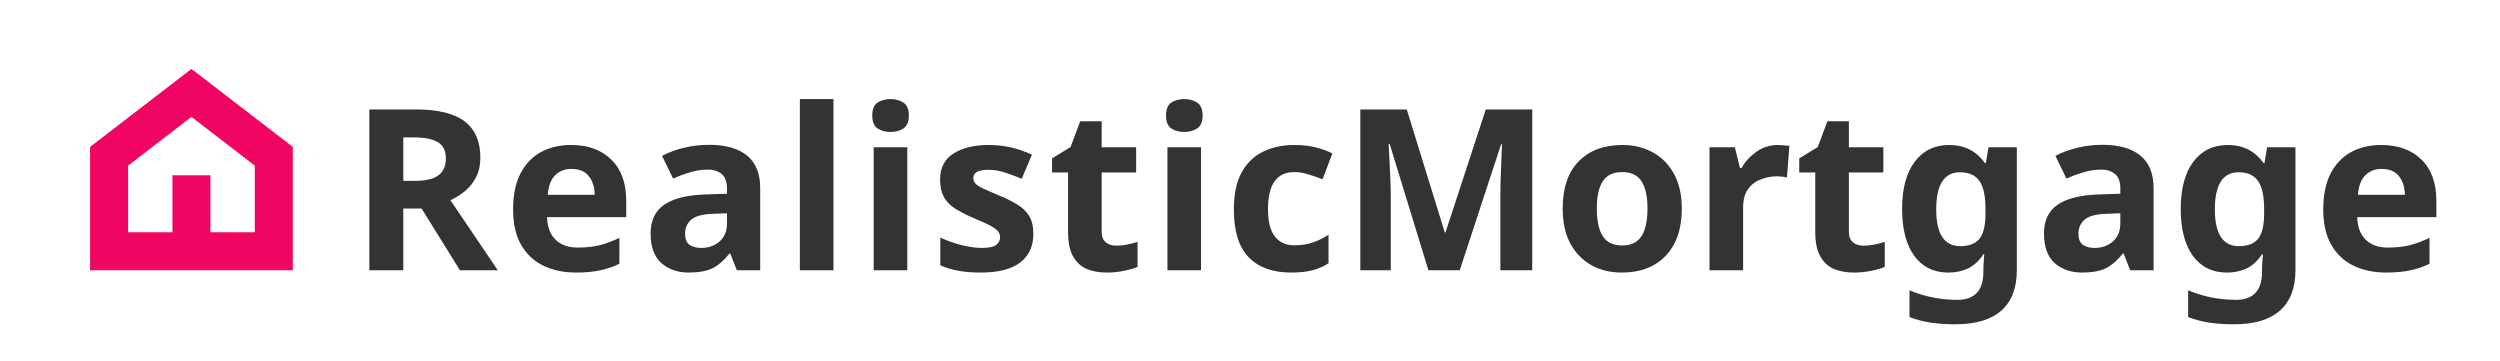
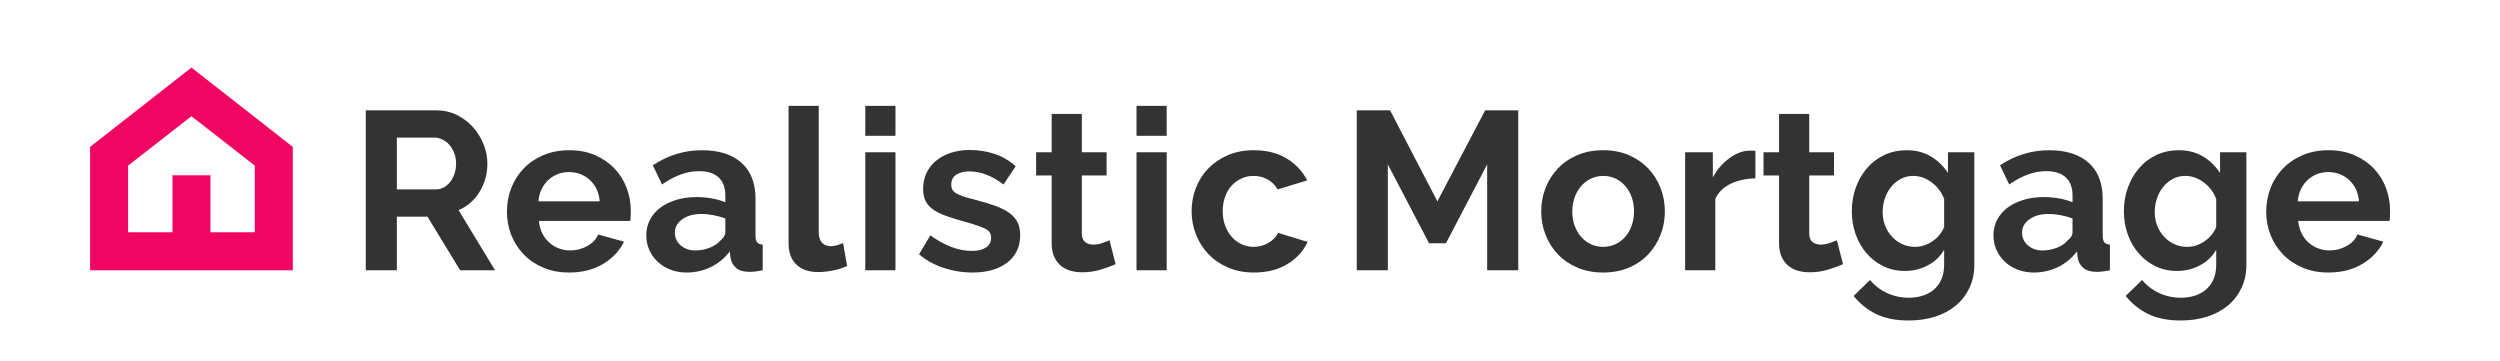
<svg xmlns="http://www.w3.org/2000/svg" width="222px" height="32px" viewBox="0 0 222 32" version="1.1">
-   <defs />
-   <g id="Symbols" stroke="none" stroke-width="1" fill="none" fill-rule="evenodd">
-     <g id="lockup-left-bold-desktop">
-       <g id="ic_logo" transform="translate(8, 6)" fill="#F00563">
-         <g id="Rectangle">
-           <path d="M9,0.121 L18,7.044 L18,18 L0,18 L0,7.044 L9,0.121 Z M10.688,14.625 L14.625,14.625 L14.625,8.706 L9,4.379 L3.375,8.706 L3.375,14.625 L7.312,14.625 L7.312,9.562 L10.688,9.562 L10.688,14.625 L10.688,14.625 Z" fill-rule="nonzero" />
-         </g>
-       </g>
-       <text id="Mortgage" opacity="0.8" font-family="Raleway-Bold, Raleway" font-size="20" font-weight="bold" line-spacing="24" fill="#000000">
-         <tspan x="119" y="24">Mortgage</tspan>
-       </text>
-       <text id="Realistic" opacity="0.8" font-family="Raleway-Bold, Raleway" font-size="20" font-weight="bold" line-spacing="24" letter-spacing="0.455" fill="#000000">
-         <tspan x="31" y="24">Realistic</tspan>
-       </text>
-     </g>
-   </g>
+   <path fill="#F00563" d="M17,6 L26,13.044 L26,24 L8,24 L8,13.044 L17,6 Z M22.625,20.625 L22.625,14.706 L17,10.32 L11.375,14.706 L11.375,20.625 L15.312,20.625 L15.312,15.562 L18.688,15.562 L18.688,20.625 L22.625,20.625 Z" />
+   <path fill="#000000" opacity="0.8" d="M132.06,24 L132.06,14.6 L128.4,21.6 L126.9,21.6 L123.24,14.6 L123.24,24 L120.48,24 L120.48,9.8 L123.44,9.8 L127.64,17.88 L131.88,9.8 L134.82,9.8 L134.82,24 L132.06,24 Z M142.36,24.2 C141.507,24.2 140.74,24.053 140.06,23.76 C139.38,23.467 138.803,23.07 138.33,22.57 C137.857,22.07 137.493,21.493 137.24,20.84 C136.987,20.187 136.86,19.5 136.86,18.78 C136.86,18.047 136.987,17.353 137.24,16.7 C137.493,16.047 137.857,15.47 138.33,14.97 C138.803,14.47 139.38,14.073 140.06,13.78 C140.74,13.487 141.507,13.34 142.36,13.34 C143.213,13.34 143.977,13.487 144.65,13.78 C145.323,14.073 145.897,14.47 146.37,14.97 C146.843,15.47 147.207,16.047 147.46,16.7 C147.713,17.353 147.84,18.047 147.84,18.78 C147.84,19.5 147.713,20.187 147.46,20.84 C147.207,21.493 146.847,22.07 146.38,22.57 C145.913,23.07 145.34,23.467 144.66,23.76 C143.98,24.053 143.213,24.2 142.36,24.2 Z M139.62,18.78 C139.62,19.247 139.69,19.67 139.83,20.05 C139.97,20.43 140.163,20.76 140.41,21.04 C140.657,21.32 140.947,21.537 141.28,21.69 C141.613,21.843 141.973,21.92 142.36,21.92 C142.747,21.92 143.107,21.843 143.44,21.69 C143.773,21.537 144.063,21.32 144.31,21.04 C144.557,20.76 144.75,20.427 144.89,20.04 C145.03,19.653 145.1,19.227 145.1,18.76 C145.1,18.307 145.03,17.887 144.89,17.5 C144.75,17.113 144.557,16.78 144.31,16.5 C144.063,16.22 143.773,16.003 143.44,15.85 C143.107,15.697 142.747,15.62 142.36,15.62 C141.973,15.62 141.613,15.7 141.28,15.86 C140.947,16.02 140.657,16.24 140.41,16.52 C140.163,16.8 139.97,17.133 139.83,17.52 C139.69,17.907 139.62,18.327 139.62,18.78 Z M155.88,15.84 C155.067,15.853 154.34,16.01 153.7,16.31 C153.06,16.61 152.6,17.06 152.32,17.66 L152.32,24 L149.64,24 L149.64,13.52 L152.1,13.52 L152.1,15.76 C152.287,15.4 152.507,15.077 152.76,14.79 C153.013,14.503 153.287,14.253 153.58,14.04 C153.873,13.827 154.17,13.663 154.47,13.55 C154.77,13.437 155.06,13.38 155.34,13.38 L155.67,13.38 C155.743,13.38 155.813,13.387 155.88,13.4 L155.88,15.84 Z M163.66,23.46 C163.3,23.62 162.86,23.78 162.34,23.94 C161.82,24.1 161.273,24.18 160.7,24.18 C160.327,24.18 159.977,24.133 159.65,24.04 C159.323,23.947 159.037,23.797 158.79,23.59 C158.543,23.383 158.347,23.117 158.2,22.79 C158.053,22.463 157.98,22.067 157.98,21.6 L157.98,15.58 L156.6,15.58 L156.6,13.52 L157.98,13.52 L157.98,10.12 L160.66,10.12 L160.66,13.52 L162.86,13.52 L162.86,15.58 L160.66,15.58 L160.66,20.7 C160.66,21.073 160.757,21.337 160.95,21.49 C161.143,21.643 161.38,21.72 161.66,21.72 C161.94,21.72 162.213,21.673 162.48,21.58 C162.747,21.487 162.96,21.407 163.12,21.34 L163.66,23.46 Z M169.16,24.06 C168.453,24.06 167.813,23.92 167.24,23.64 C166.667,23.36 166.17,22.977 165.75,22.49 C165.33,22.003 165.007,21.44 164.78,20.8 C164.553,20.16 164.44,19.48 164.44,18.76 C164.44,18 164.56,17.293 164.8,16.64 C165.04,15.987 165.373,15.413 165.8,14.92 C166.227,14.427 166.74,14.04 167.34,13.76 C167.94,13.48 168.6,13.34 169.32,13.34 C170.133,13.34 170.847,13.523 171.46,13.89 C172.073,14.257 172.58,14.747 172.98,15.36 L172.98,13.52 L175.32,13.52 L175.32,23.5 C175.32,24.273 175.173,24.967 174.88,25.58 C174.587,26.193 174.183,26.713 173.67,27.14 C173.157,27.567 172.543,27.893 171.83,28.12 C171.117,28.347 170.34,28.46 169.5,28.46 C168.353,28.46 167.39,28.27 166.61,27.89 C165.83,27.51 165.16,26.973 164.6,26.28 L166.06,24.86 C166.46,25.353 166.963,25.74 167.57,26.02 C168.177,26.3 168.82,26.44 169.5,26.44 C169.913,26.44 170.31,26.383 170.69,26.27 C171.07,26.157 171.407,25.98 171.7,25.74 C171.993,25.5 172.223,25.193 172.39,24.82 C172.557,24.447 172.64,24.007 172.64,23.5 L172.64,22.18 C172.293,22.78 171.807,23.243 171.18,23.57 C170.553,23.897 169.88,24.06 169.16,24.06 Z M170.06,21.92 C170.353,21.92 170.633,21.873 170.9,21.78 C171.167,21.687 171.413,21.56 171.64,21.4 C171.867,21.24 172.067,21.053 172.24,20.84 C172.413,20.627 172.547,20.4 172.64,20.16 L172.64,17.66 C172.4,17.047 172.023,16.553 171.51,16.18 C170.997,15.807 170.46,15.62 169.9,15.62 C169.487,15.62 169.113,15.71 168.78,15.89 C168.447,16.07 168.16,16.31 167.92,16.61 C167.68,16.91 167.497,17.253 167.37,17.64 C167.243,18.027 167.18,18.427 167.18,18.84 C167.18,19.267 167.253,19.667 167.4,20.04 C167.547,20.413 167.75,20.74 168.01,21.02 C168.27,21.3 168.573,21.52 168.92,21.68 C169.267,21.84 169.647,21.92 170.06,21.92 Z M180.6,24.2 C180.093,24.2 179.62,24.117 179.18,23.95 C178.74,23.783 178.36,23.55 178.04,23.25 C177.72,22.95 177.47,22.6 177.29,22.2 C177.11,21.8 177.02,21.36 177.02,20.88 C177.02,20.387 177.13,19.93 177.35,19.51 C177.57,19.09 177.877,18.733 178.27,18.44 C178.663,18.147 179.133,17.917 179.68,17.75 C180.227,17.583 180.827,17.5 181.48,17.5 C181.947,17.5 182.403,17.54 182.85,17.62 C183.297,17.7 183.693,17.813 184.04,17.96 L184.04,17.36 C184.04,16.667 183.843,16.133 183.45,15.76 C183.057,15.387 182.473,15.2 181.7,15.2 C181.14,15.2 180.593,15.3 180.06,15.5 C179.527,15.7 178.98,15.993 178.42,16.38 L177.6,14.68 C178.947,13.787 180.4,13.34 181.96,13.34 C183.467,13.34 184.637,13.71 185.47,14.45 C186.303,15.19 186.72,16.26 186.72,17.66 L186.72,20.92 C186.72,21.2 186.77,21.4 186.87,21.52 C186.97,21.64 187.133,21.707 187.36,21.72 L187.36,24 C186.907,24.093 186.513,24.14 186.18,24.14 C185.673,24.14 185.283,24.027 185.01,23.8 C184.737,23.573 184.567,23.273 184.5,22.9 L184.44,22.32 C183.973,22.933 183.407,23.4 182.74,23.72 C182.073,24.04 181.36,24.2 180.6,24.2 Z M181.36,22.24 C181.813,22.24 182.243,22.16 182.65,22 C183.057,21.84 183.373,21.627 183.6,21.36 C183.893,21.133 184.04,20.88 184.04,20.6 L184.04,19.4 C183.72,19.28 183.373,19.183 183,19.11 C182.627,19.037 182.267,19 181.92,19 C181.227,19 180.66,19.157 180.22,19.47 C179.78,19.783 179.56,20.18 179.56,20.66 C179.56,21.113 179.733,21.49 180.08,21.79 C180.427,22.09 180.853,22.24 181.36,22.24 Z M193.32,24.06 C192.613,24.06 191.973,23.92 191.4,23.64 C190.827,23.36 190.33,22.977 189.91,22.49 C189.49,22.003 189.167,21.44 188.94,20.8 C188.713,20.16 188.6,19.48 188.6,18.76 C188.6,18 188.72,17.293 188.96,16.64 C189.2,15.987 189.533,15.413 189.96,14.92 C190.387,14.427 190.9,14.04 191.5,13.76 C192.1,13.48 192.76,13.34 193.48,13.34 C194.293,13.34 195.007,13.523 195.62,13.89 C196.233,14.257 196.74,14.747 197.14,15.36 L197.14,13.52 L199.48,13.52 L199.48,23.5 C199.48,24.273 199.333,24.967 199.04,25.58 C198.747,26.193 198.343,26.713 197.83,27.14 C197.317,27.567 196.703,27.893 195.99,28.12 C195.277,28.347 194.5,28.46 193.66,28.46 C192.513,28.46 191.55,28.27 190.77,27.89 C189.99,27.51 189.32,26.973 188.76,26.28 L190.22,24.86 C190.62,25.353 191.123,25.74 191.73,26.02 C192.337,26.3 192.98,26.44 193.66,26.44 C194.073,26.44 194.47,26.383 194.85,26.27 C195.23,26.157 195.567,25.98 195.86,25.74 C196.153,25.5 196.383,25.193 196.55,24.82 C196.717,24.447 196.8,24.007 196.8,23.5 L196.8,22.18 C196.453,22.78 195.967,23.243 195.34,23.57 C194.713,23.897 194.04,24.06 193.32,24.06 Z M194.22,21.92 C194.513,21.92 194.793,21.873 195.06,21.78 C195.327,21.687 195.573,21.56 195.8,21.4 C196.027,21.24 196.227,21.053 196.4,20.84 C196.573,20.627 196.707,20.4 196.8,20.16 L196.8,17.66 C196.56,17.047 196.183,16.553 195.67,16.18 C195.157,15.807 194.62,15.62 194.06,15.62 C193.647,15.62 193.273,15.71 192.94,15.89 C192.607,16.07 192.32,16.31 192.08,16.61 C191.84,16.91 191.657,17.253 191.53,17.64 C191.403,18.027 191.34,18.427 191.34,18.84 C191.34,19.267 191.413,19.667 191.56,20.04 C191.707,20.413 191.91,20.74 192.17,21.02 C192.43,21.3 192.733,21.52 193.08,21.68 C193.427,21.84 193.807,21.92 194.22,21.92 Z M206.76,24.2 C205.92,24.2 205.16,24.057 204.48,23.77 C203.8,23.483 203.22,23.093 202.74,22.6 C202.26,22.107 201.89,21.533 201.63,20.88 C201.37,20.227 201.24,19.54 201.24,18.82 C201.24,18.073 201.367,17.37 201.62,16.71 C201.873,16.05 202.24,15.47 202.72,14.97 C203.2,14.47 203.783,14.073 204.47,13.78 C205.157,13.487 205.927,13.34 206.78,13.34 C207.633,13.34 208.397,13.487 209.07,13.78 C209.743,14.073 210.317,14.467 210.79,14.96 C211.263,15.453 211.623,16.027 211.87,16.68 C212.117,17.333 212.24,18.013 212.24,18.72 C212.24,18.893 212.237,19.06 212.23,19.22 C212.223,19.38 212.207,19.513 212.18,19.62 L204.08,19.62 C204.12,20.033 204.22,20.4 204.38,20.72 C204.54,21.04 204.747,21.313 205,21.54 C205.253,21.767 205.54,21.94 205.86,22.06 C206.18,22.18 206.513,22.24 206.86,22.24 C207.393,22.24 207.897,22.11 208.37,21.85 C208.843,21.59 209.167,21.247 209.34,20.82 L211.64,21.46 C211.253,22.26 210.637,22.917 209.79,23.43 C208.943,23.943 207.933,24.2 206.76,24.2 Z M209.48,17.88 C209.413,17.093 209.123,16.463 208.61,15.99 C208.097,15.517 207.473,15.28 206.74,15.28 C206.38,15.28 206.043,15.343 205.73,15.47 C205.417,15.597 205.14,15.773 204.9,16 C204.66,16.227 204.463,16.5 204.31,16.82 C204.157,17.14 204.067,17.493 204.04,17.88 L209.48,17.88 Z" />
+   <path fill="#000000" opacity="0.8" d="M32.48,24 L32.48,9.8 L38.76,9.8 C39.413,9.8 40.017,9.937 40.57,10.21 C41.123,10.483 41.6,10.843 42,11.29 C42.4,11.737 42.713,12.243 42.94,12.81 C43.167,13.377 43.28,13.947 43.28,14.52 C43.28,15.44 43.05,16.277 42.59,17.03 C42.13,17.783 41.507,18.327 40.72,18.66 L43.96,24 L40.86,24 L37.96,19.24 L35.24,19.24 L35.24,24 L32.48,24 Z M35.24,16.82 L38.7,16.82 C38.953,16.82 39.19,16.76 39.41,16.64 C39.63,16.52 39.82,16.357 39.98,16.15 C40.14,15.943 40.267,15.7 40.36,15.42 C40.453,15.14 40.5,14.84 40.5,14.52 C40.5,14.187 40.447,13.88 40.34,13.6 C40.233,13.32 40.09,13.077 39.91,12.87 C39.73,12.663 39.523,12.503 39.29,12.39 C39.057,12.277 38.82,12.22 38.58,12.22 L35.24,12.22 L35.24,16.82 Z M50.535,24.2 C49.695,24.2 48.935,24.057 48.255,23.77 C47.575,23.483 46.995,23.093 46.515,22.6 C46.035,22.107 45.665,21.533 45.405,20.88 C45.145,20.227 45.015,19.54 45.015,18.82 C45.015,18.073 45.141,17.37 45.395,16.71 C45.648,16.05 46.015,15.47 46.495,14.97 C46.975,14.47 47.558,14.073 48.245,13.78 C48.931,13.487 49.701,13.34 50.555,13.34 C51.408,13.34 52.171,13.487 52.845,13.78 C53.518,14.073 54.091,14.467 54.565,14.96 C55.038,15.453 55.398,16.027 55.645,16.68 C55.891,17.333 56.015,18.013 56.015,18.72 C56.015,18.893 56.011,19.06 56.005,19.22 C55.998,19.38 55.981,19.513 55.955,19.62 L47.855,19.62 C47.895,20.033 47.995,20.4 48.155,20.72 C48.315,21.04 48.521,21.313 48.775,21.54 C49.028,21.767 49.315,21.94 49.635,22.06 C49.955,22.18 50.288,22.24 50.635,22.24 C51.168,22.24 51.671,22.11 52.145,21.85 C52.618,21.59 52.941,21.247 53.115,20.82 L55.415,21.46 C55.028,22.26 54.411,22.917 53.565,23.43 C52.718,23.943 51.708,24.2 50.535,24.2 Z M53.255,17.88 C53.188,17.093 52.898,16.463 52.385,15.99 C51.871,15.517 51.248,15.28 50.515,15.28 C50.155,15.28 49.818,15.343 49.505,15.47 C49.191,15.597 48.915,15.773 48.675,16 C48.435,16.227 48.238,16.5 48.085,16.82 C47.931,17.14 47.841,17.493 47.815,17.88 L53.255,17.88 Z M60.969,24.2 C60.462,24.2 59.989,24.117 59.549,23.95 C59.109,23.783 58.729,23.55 58.409,23.25 C58.089,22.95 57.839,22.6 57.659,22.2 C57.479,21.8 57.389,21.36 57.389,20.88 C57.389,20.387 57.499,19.93 57.719,19.51 C57.939,19.09 58.246,18.733 58.639,18.44 C59.032,18.147 59.502,17.917 60.049,17.75 C60.596,17.583 61.196,17.5 61.849,17.5 C62.316,17.5 62.772,17.54 63.219,17.62 C63.666,17.7 64.062,17.813 64.409,17.96 L64.409,17.36 C64.409,16.667 64.212,16.133 63.819,15.76 C63.426,15.387 62.842,15.2 62.069,15.2 C61.509,15.2 60.962,15.3 60.429,15.5 C59.896,15.7 59.349,15.993 58.789,16.38 L57.969,14.68 C59.316,13.787 60.769,13.34 62.329,13.34 C63.836,13.34 65.006,13.71 65.839,14.45 C66.672,15.19 67.089,16.26 67.089,17.66 L67.089,20.92 C67.089,21.2 67.139,21.4 67.239,21.52 C67.339,21.64 67.502,21.707 67.729,21.72 L67.729,24 C67.276,24.093 66.882,24.14 66.549,24.14 C66.042,24.14 65.652,24.027 65.379,23.8 C65.106,23.573 64.936,23.273 64.869,22.9 L64.809,22.32 C64.342,22.933 63.776,23.4 63.109,23.72 C62.442,24.04 61.729,24.2 60.969,24.2 Z M61.729,22.24 C62.182,22.24 62.612,22.16 63.019,22 C63.426,21.84 63.742,21.627 63.969,21.36 C64.262,21.133 64.409,20.88 64.409,20.6 L64.409,19.4 C64.089,19.28 63.742,19.183 63.369,19.11 C62.996,19.037 62.636,19 62.289,19 C61.596,19 61.029,19.157 60.589,19.47 C60.149,19.783 59.929,20.18 59.929,20.66 C59.929,21.113 60.102,21.49 60.449,21.79 C60.796,22.09 61.222,22.24 61.729,22.24 Z M70.024,9.4 L72.704,9.4 L72.704,20.64 C72.704,21.027 72.797,21.327 72.984,21.54 C73.17,21.753 73.437,21.86 73.784,21.86 C73.944,21.86 74.12,21.833 74.314,21.78 C74.507,21.727 74.69,21.66 74.864,21.58 L75.224,23.62 C74.864,23.793 74.444,23.927 73.964,24.02 C73.484,24.113 73.05,24.16 72.664,24.16 C71.824,24.16 71.174,23.937 70.714,23.49 C70.254,23.043 70.024,22.407 70.024,21.58 L70.024,9.4 Z M76.838,24 L76.838,13.52 L79.518,13.52 L79.518,24 L76.838,24 Z M76.838,12.06 L76.838,9.4 L79.518,9.4 L79.518,12.06 L76.838,12.06 Z M86.353,24.2 C85.473,24.2 84.613,24.06 83.773,23.78 C82.933,23.5 82.213,23.1 81.613,22.58 L82.613,20.9 C83.253,21.353 83.876,21.697 84.483,21.93 C85.089,22.163 85.693,22.28 86.293,22.28 C86.826,22.28 87.246,22.18 87.553,21.98 C87.859,21.78 88.013,21.493 88.013,21.12 C88.013,20.747 87.833,20.473 87.473,20.3 C87.113,20.127 86.526,19.927 85.713,19.7 C85.033,19.513 84.453,19.333 83.973,19.16 C83.493,18.987 83.106,18.79 82.813,18.57 C82.519,18.35 82.306,18.097 82.173,17.81 C82.039,17.523 81.973,17.18 81.973,16.78 C81.973,16.247 82.076,15.767 82.283,15.34 C82.489,14.913 82.779,14.55 83.153,14.25 C83.526,13.95 83.963,13.72 84.463,13.56 C84.963,13.4 85.506,13.32 86.093,13.32 C86.879,13.32 87.616,13.433 88.303,13.66 C88.989,13.887 89.619,14.253 90.193,14.76 L89.113,16.38 C88.579,15.98 88.063,15.687 87.563,15.5 C87.063,15.313 86.566,15.22 86.073,15.22 C85.619,15.22 85.239,15.313 84.933,15.5 C84.626,15.687 84.473,15.987 84.473,16.4 C84.473,16.587 84.509,16.74 84.583,16.86 C84.656,16.98 84.773,17.087 84.933,17.18 C85.093,17.273 85.303,17.363 85.563,17.45 C85.823,17.537 86.146,17.627 86.533,17.72 C87.253,17.907 87.869,18.093 88.383,18.28 C88.896,18.467 89.316,18.68 89.643,18.92 C89.969,19.16 90.209,19.437 90.363,19.75 C90.516,20.063 90.593,20.44 90.593,20.88 C90.593,21.907 90.213,22.717 89.453,23.31 C88.693,23.903 87.659,24.2 86.353,24.2 Z M99.067,23.46 C98.707,23.62 98.267,23.78 97.747,23.94 C97.227,24.1 96.681,24.18 96.107,24.18 C95.734,24.18 95.384,24.133 95.057,24.04 C94.731,23.947 94.444,23.797 94.197,23.59 C93.951,23.383 93.754,23.117 93.607,22.79 C93.461,22.463 93.387,22.067 93.387,21.6 L93.387,15.58 L92.007,15.58 L92.007,13.52 L93.387,13.52 L93.387,10.12 L96.067,10.12 L96.067,13.52 L98.267,13.52 L98.267,15.58 L96.067,15.58 L96.067,20.7 C96.067,21.073 96.164,21.337 96.357,21.49 C96.551,21.643 96.787,21.72 97.067,21.72 C97.347,21.72 97.621,21.673 97.887,21.58 C98.154,21.487 98.367,21.407 98.527,21.34 L99.067,23.46 Z M100.922,24 L100.922,13.52 L103.602,13.52 L103.602,24 L100.922,24 Z M100.922,12.06 L100.922,9.4 L103.602,9.4 L103.602,12.06 L100.922,12.06 Z M105.816,18.76 C105.816,18.027 105.943,17.333 106.196,16.68 C106.45,16.027 106.816,15.453 107.296,14.96 C107.776,14.467 108.356,14.073 109.036,13.78 C109.716,13.487 110.483,13.34 111.336,13.34 C112.483,13.34 113.46,13.587 114.266,14.08 C115.073,14.573 115.676,15.22 116.076,16.02 L113.456,16.82 C113.23,16.433 112.93,16.137 112.556,15.93 C112.183,15.723 111.77,15.62 111.316,15.62 C110.93,15.62 110.57,15.697 110.236,15.85 C109.903,16.003 109.613,16.217 109.366,16.49 C109.12,16.763 108.926,17.093 108.786,17.48 C108.646,17.867 108.576,18.293 108.576,18.76 C108.576,19.227 108.65,19.653 108.796,20.04 C108.943,20.427 109.14,20.76 109.386,21.04 C109.633,21.32 109.923,21.537 110.256,21.69 C110.59,21.843 110.943,21.92 111.316,21.92 C111.796,21.92 112.24,21.8 112.646,21.56 C113.053,21.32 113.336,21.027 113.496,20.68 L116.116,21.48 C115.756,22.28 115.163,22.933 114.336,23.44 C113.51,23.947 112.516,24.2 111.356,24.2 C110.503,24.2 109.736,24.053 109.056,23.76 C108.376,23.467 107.796,23.07 107.316,22.57 C106.836,22.07 106.466,21.49 106.206,20.83 C105.946,20.17 105.816,19.48 105.816,18.76 Z" />
</svg>
